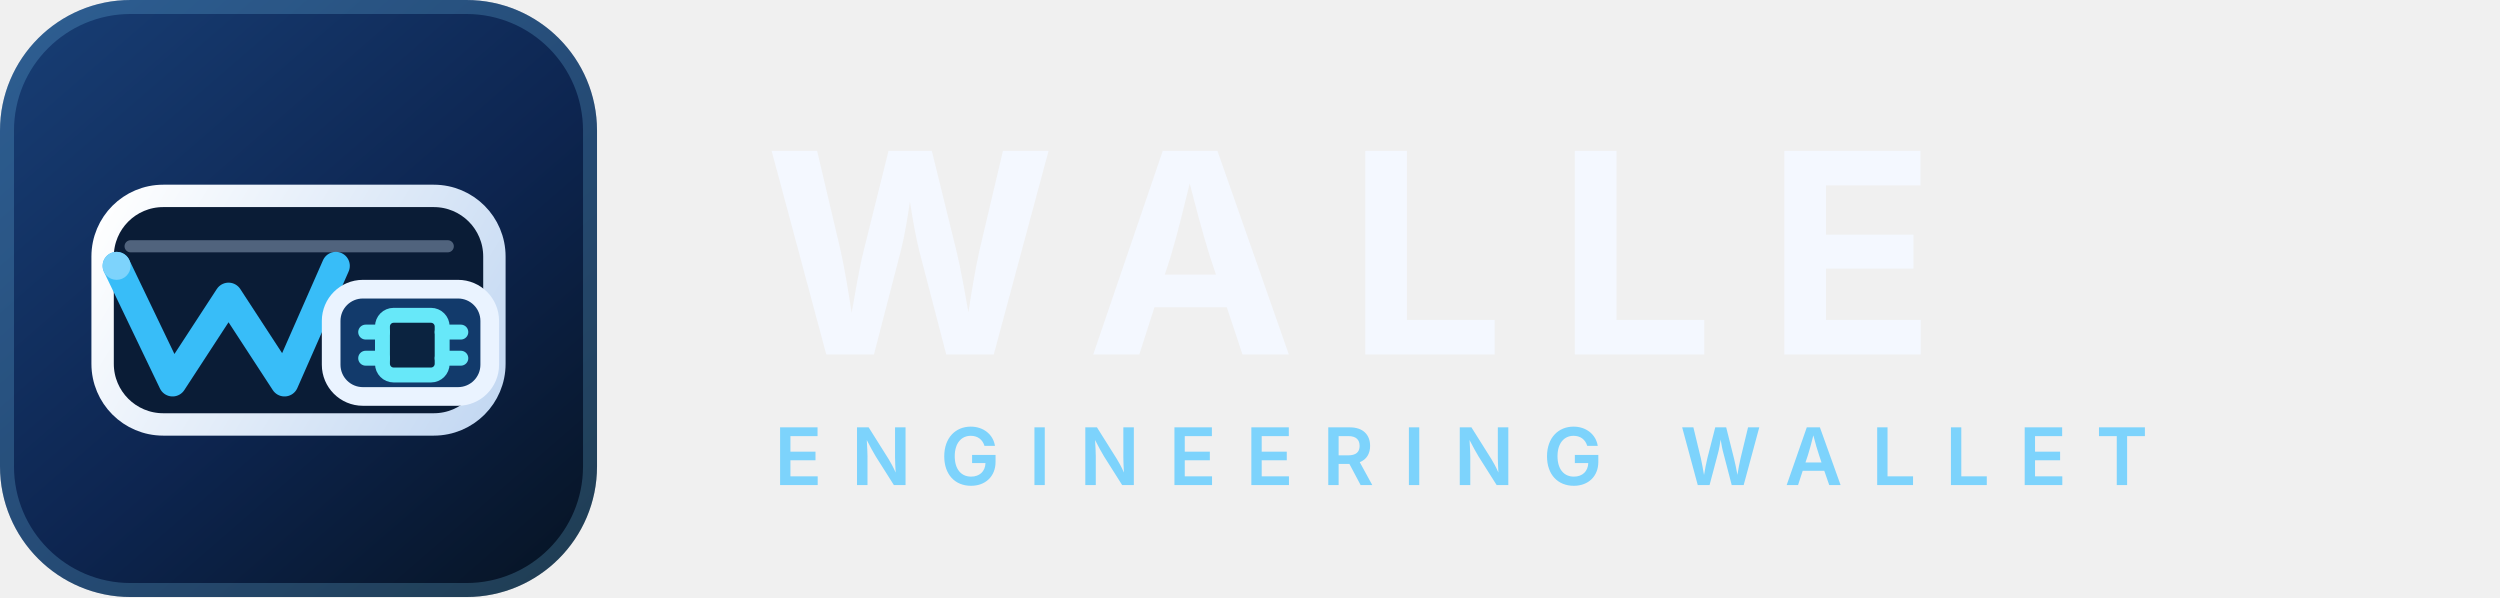
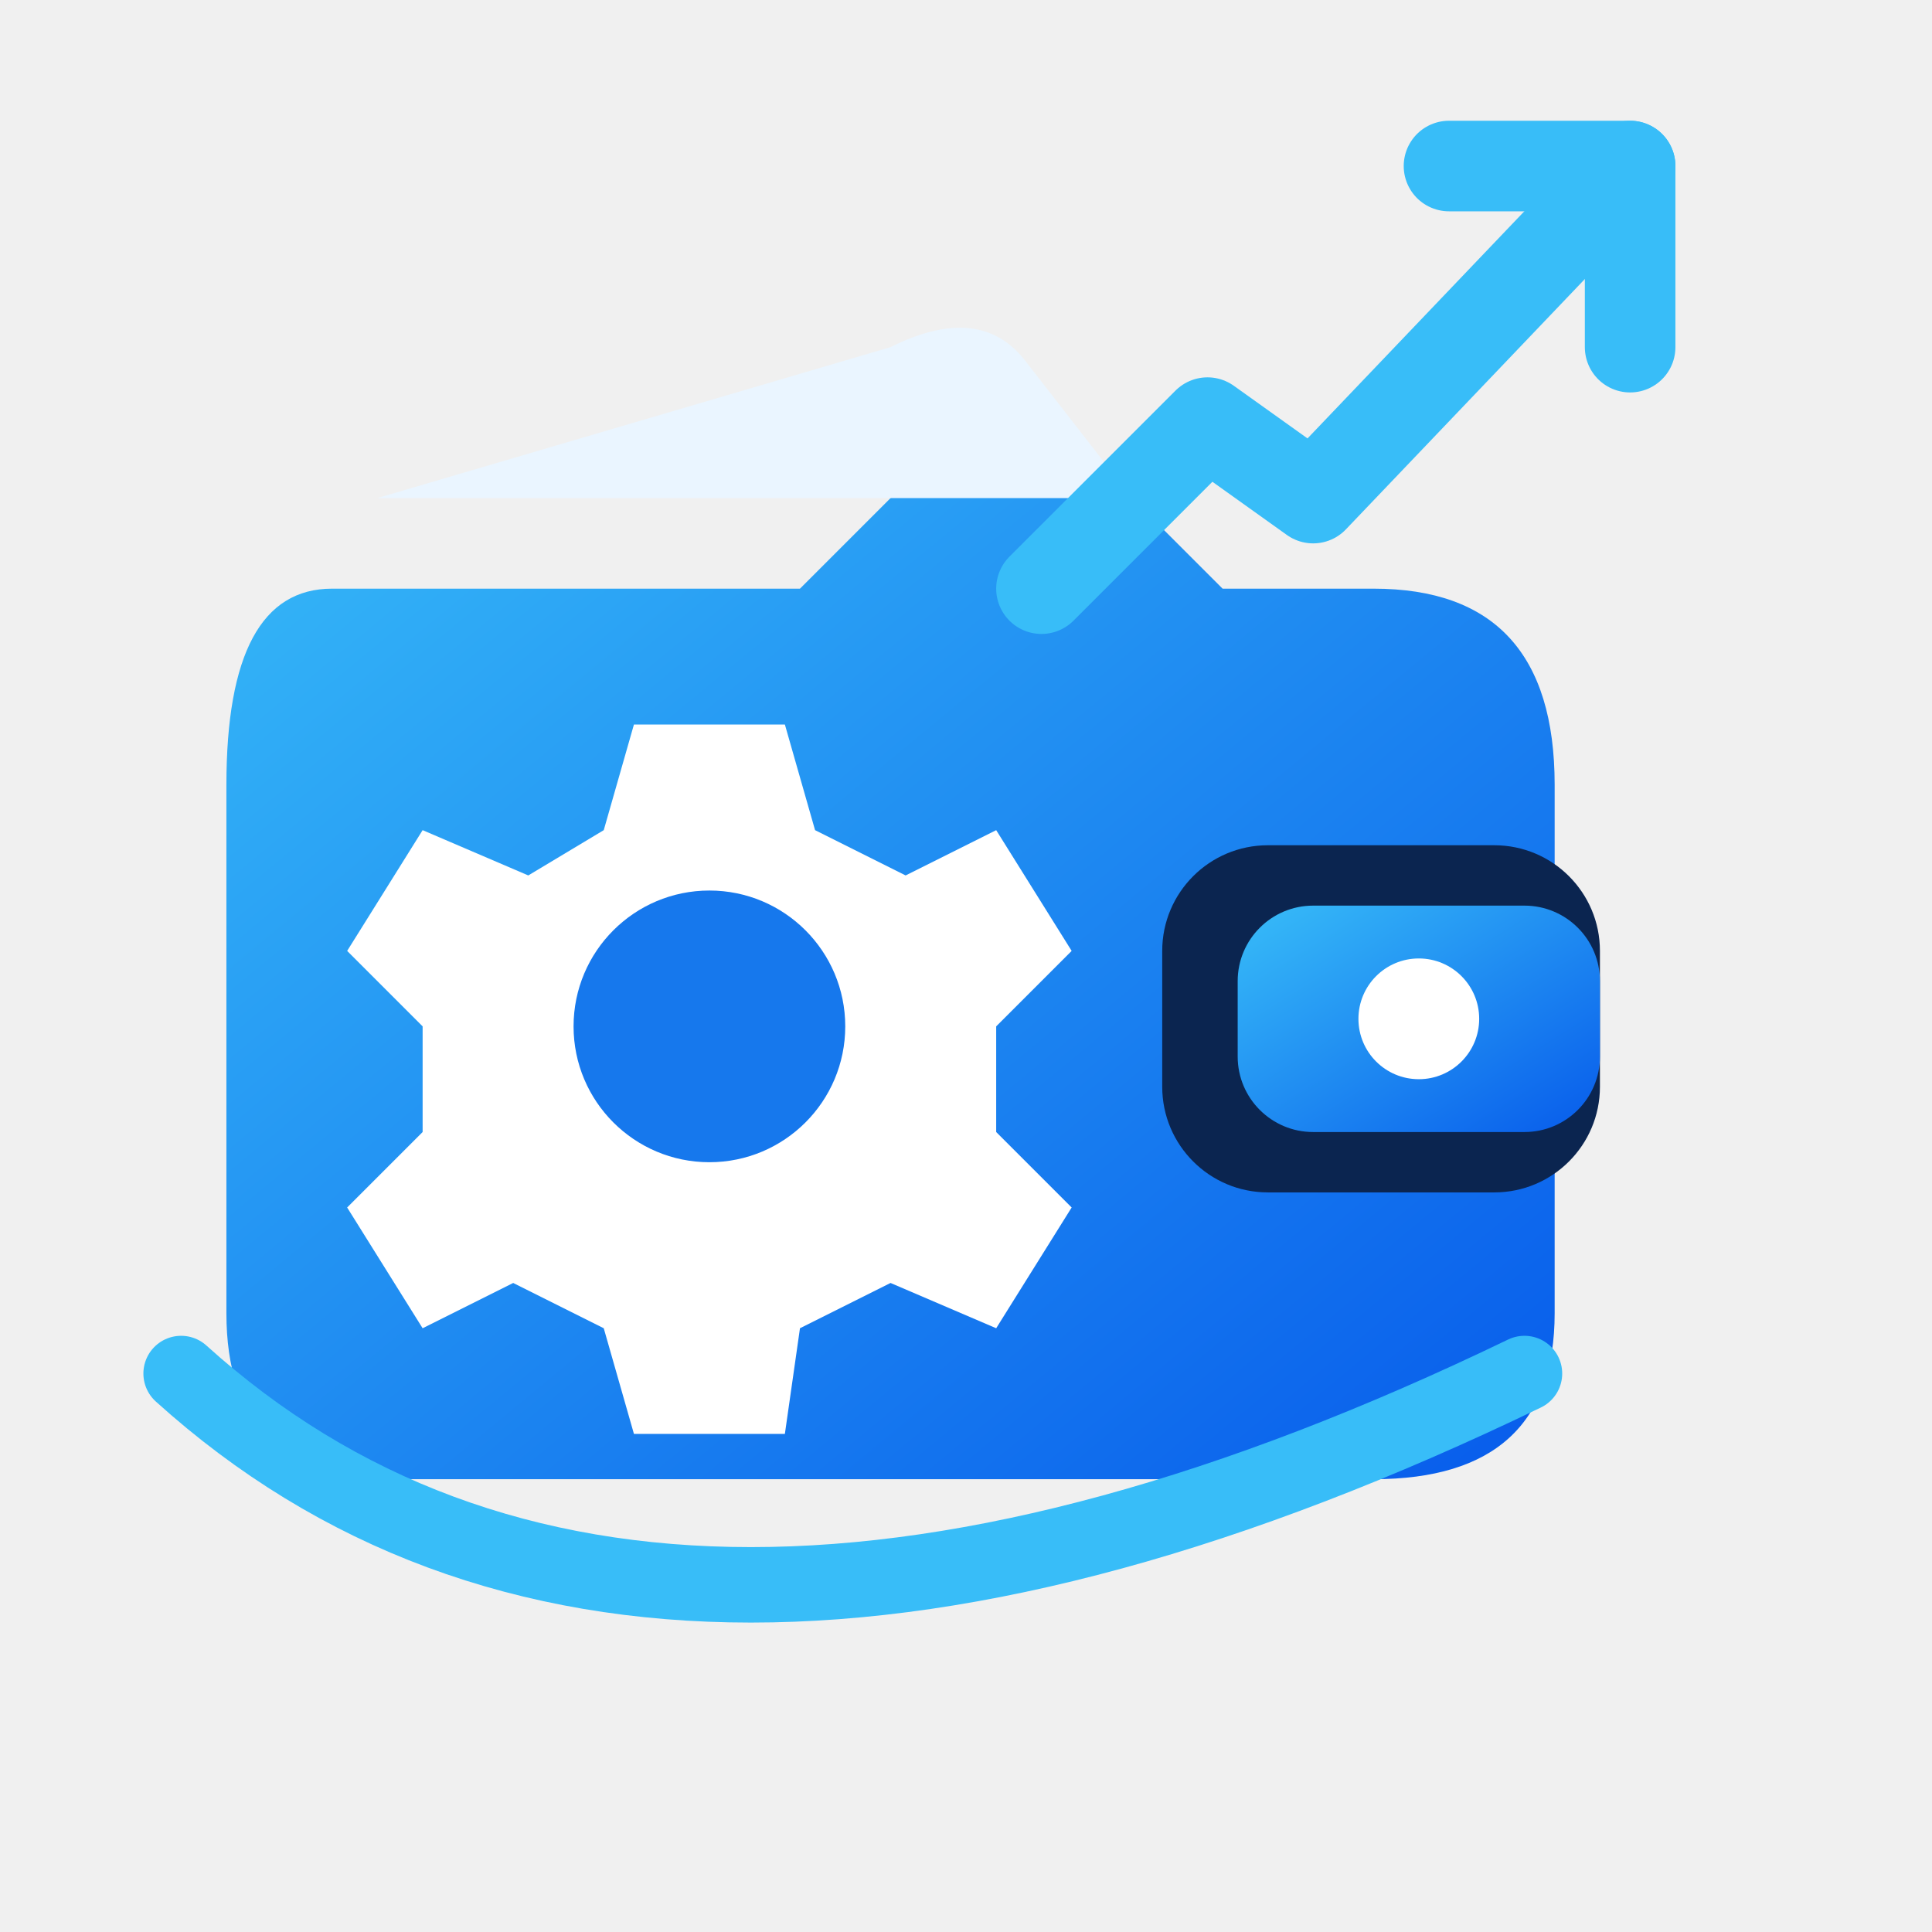
- <svg xmlns="http://www.w3.org/2000/svg" viewBox="0 0 268 64" width="268" height="64" role="img" aria-label="WALLE — Engineering Wallet">
+ <svg xmlns="http://www.w3.org/2000/svg" viewBox="0 0 128 128">
  <defs>
-     <linearGradient id="logoLockupTile" x1="6" y1="2" x2="58" y2="62" gradientUnits="userSpaceOnUse">
-       <stop offset="0" stop-color="#173C72" />
-       <stop offset="0.55" stop-color="#0D2550" />
-       <stop offset="1" stop-color="#071527" />
-     </linearGradient>
-     <linearGradient id="logoLockupSteel" x1="11" y1="21" x2="52" y2="46" gradientUnits="userSpaceOnUse">
-       <stop offset="0" stop-color="#FFFFFF" />
-       <stop offset="1" stop-color="#C3D8F2" />
+     <linearGradient id="blue" x1="0" y1="0" x2="1" y2="1">
+       <stop offset="0%" stop-color="#38BDF8" />
+       <stop offset="100%" stop-color="#075BEB" />
    </linearGradient>
  </defs>
-   <g>
-     <rect width="64" height="64" rx="14" fill="url(#logoLockupTile)" />
-     <rect x="0.75" y="0.75" width="62.5" height="62.5" rx="13.25" fill="none" stroke="#7DD3FC" stroke-opacity="0.22" stroke-width="1.5" />
-     <rect x="11" y="21" width="42" height="24.5" rx="6.5" fill="#0A1C36" stroke="url(#logoLockupSteel)" stroke-width="2.4" />
-     <path d="M14 26.4h34" stroke="#C3D8F2" stroke-opacity="0.38" stroke-width="1.3" stroke-linecap="round" />
-     <path d="M12.5 28.5 18.5 41l6-9.2 6 9.2 5.5-12.5" fill="none" stroke="#38BDF8" stroke-width="3" stroke-linecap="round" stroke-linejoin="round" />
-     <circle cx="12.5" cy="28.5" r="1.5" fill="#7DD3FC" />
-     <rect x="35.5" y="31" width="17" height="11.5" rx="3.4" fill="#123A6B" stroke="#EAF3FF" stroke-width="2" />
-     <rect x="41" y="33.8" width="6.4" height="6.4" rx="1.2" fill="#0B2340" stroke="#67E8F9" stroke-width="1.6" />
-     <path d="M39.2 35.6H41M39.2 38.4H41M47.4 35.6h2M47.4 38.4h2" stroke="#67E8F9" stroke-width="1.6" stroke-linecap="round" />
+   <path d="M22 39 L53 39 L67 25 L81 39 L91 39            Q103 39 103 52 L103 87            Q103 98 91 98 L26 98            Q15 98 15 87 L15 52            Q15 39 22 39Z" fill="url(#blue)" />
+   <path d="M25 33 L75 33 L68 24            Q65 20 59 23 L25 33Z" fill="#EAF5FF" />
+   <g transform="translate(47 68)" fill="#FFFFFF">
+     <path d="M-5 -20 H5 L7 -13 L13 -10 L19 -13              L24 -5 L19 0 L19 7 L24 12              L19 20 L12 17 L6 20 L5 27              H-5 L-7 20 L-13 17 L-19 20              L-24 12 L-19 7 L-19 0 L-24 -5              L-19 -13 L-12 -10 L-7 -13Z" />
+     <circle r="9" fill="#1678ED" />
  </g>
-   <text x="82" y="38" font-family="Inter, 'Segoe UI', system-ui, sans-serif" font-size="30" font-weight="700" letter-spacing="5.5" fill="#F4F8FF">WALLE</text>
-   <text x="83" y="52" font-family="Inter, 'Segoe UI', system-ui, sans-serif" font-size="8.5" font-weight="600" letter-spacing="3.1" fill="#7DD3FC">ENGINEERING WALLET</text>
+   <rect x="77" y="56" width="29" height="23" rx="7" fill="#0B2550" />
+   <rect x="82" y="60" width="24" height="15" rx="5" fill="url(#blue)" />
+   <circle cx="94" cy="67.5" r="4" fill="#FFFFFF" />
+   <path d="M69 39 L80 28 L87 33 L108 11" fill="none" stroke="#38BDF8" stroke-width="6" stroke-linecap="round" stroke-linejoin="round" />
+   <path d="M96 11 H108 V23" fill="none" stroke="#38BDF8" stroke-width="6" stroke-linecap="round" stroke-linejoin="round" />
+   <path d="M12 91 Q43 119 101 91" fill="none" stroke="#38BDF8" stroke-width="5" stroke-linecap="round" />
</svg>
